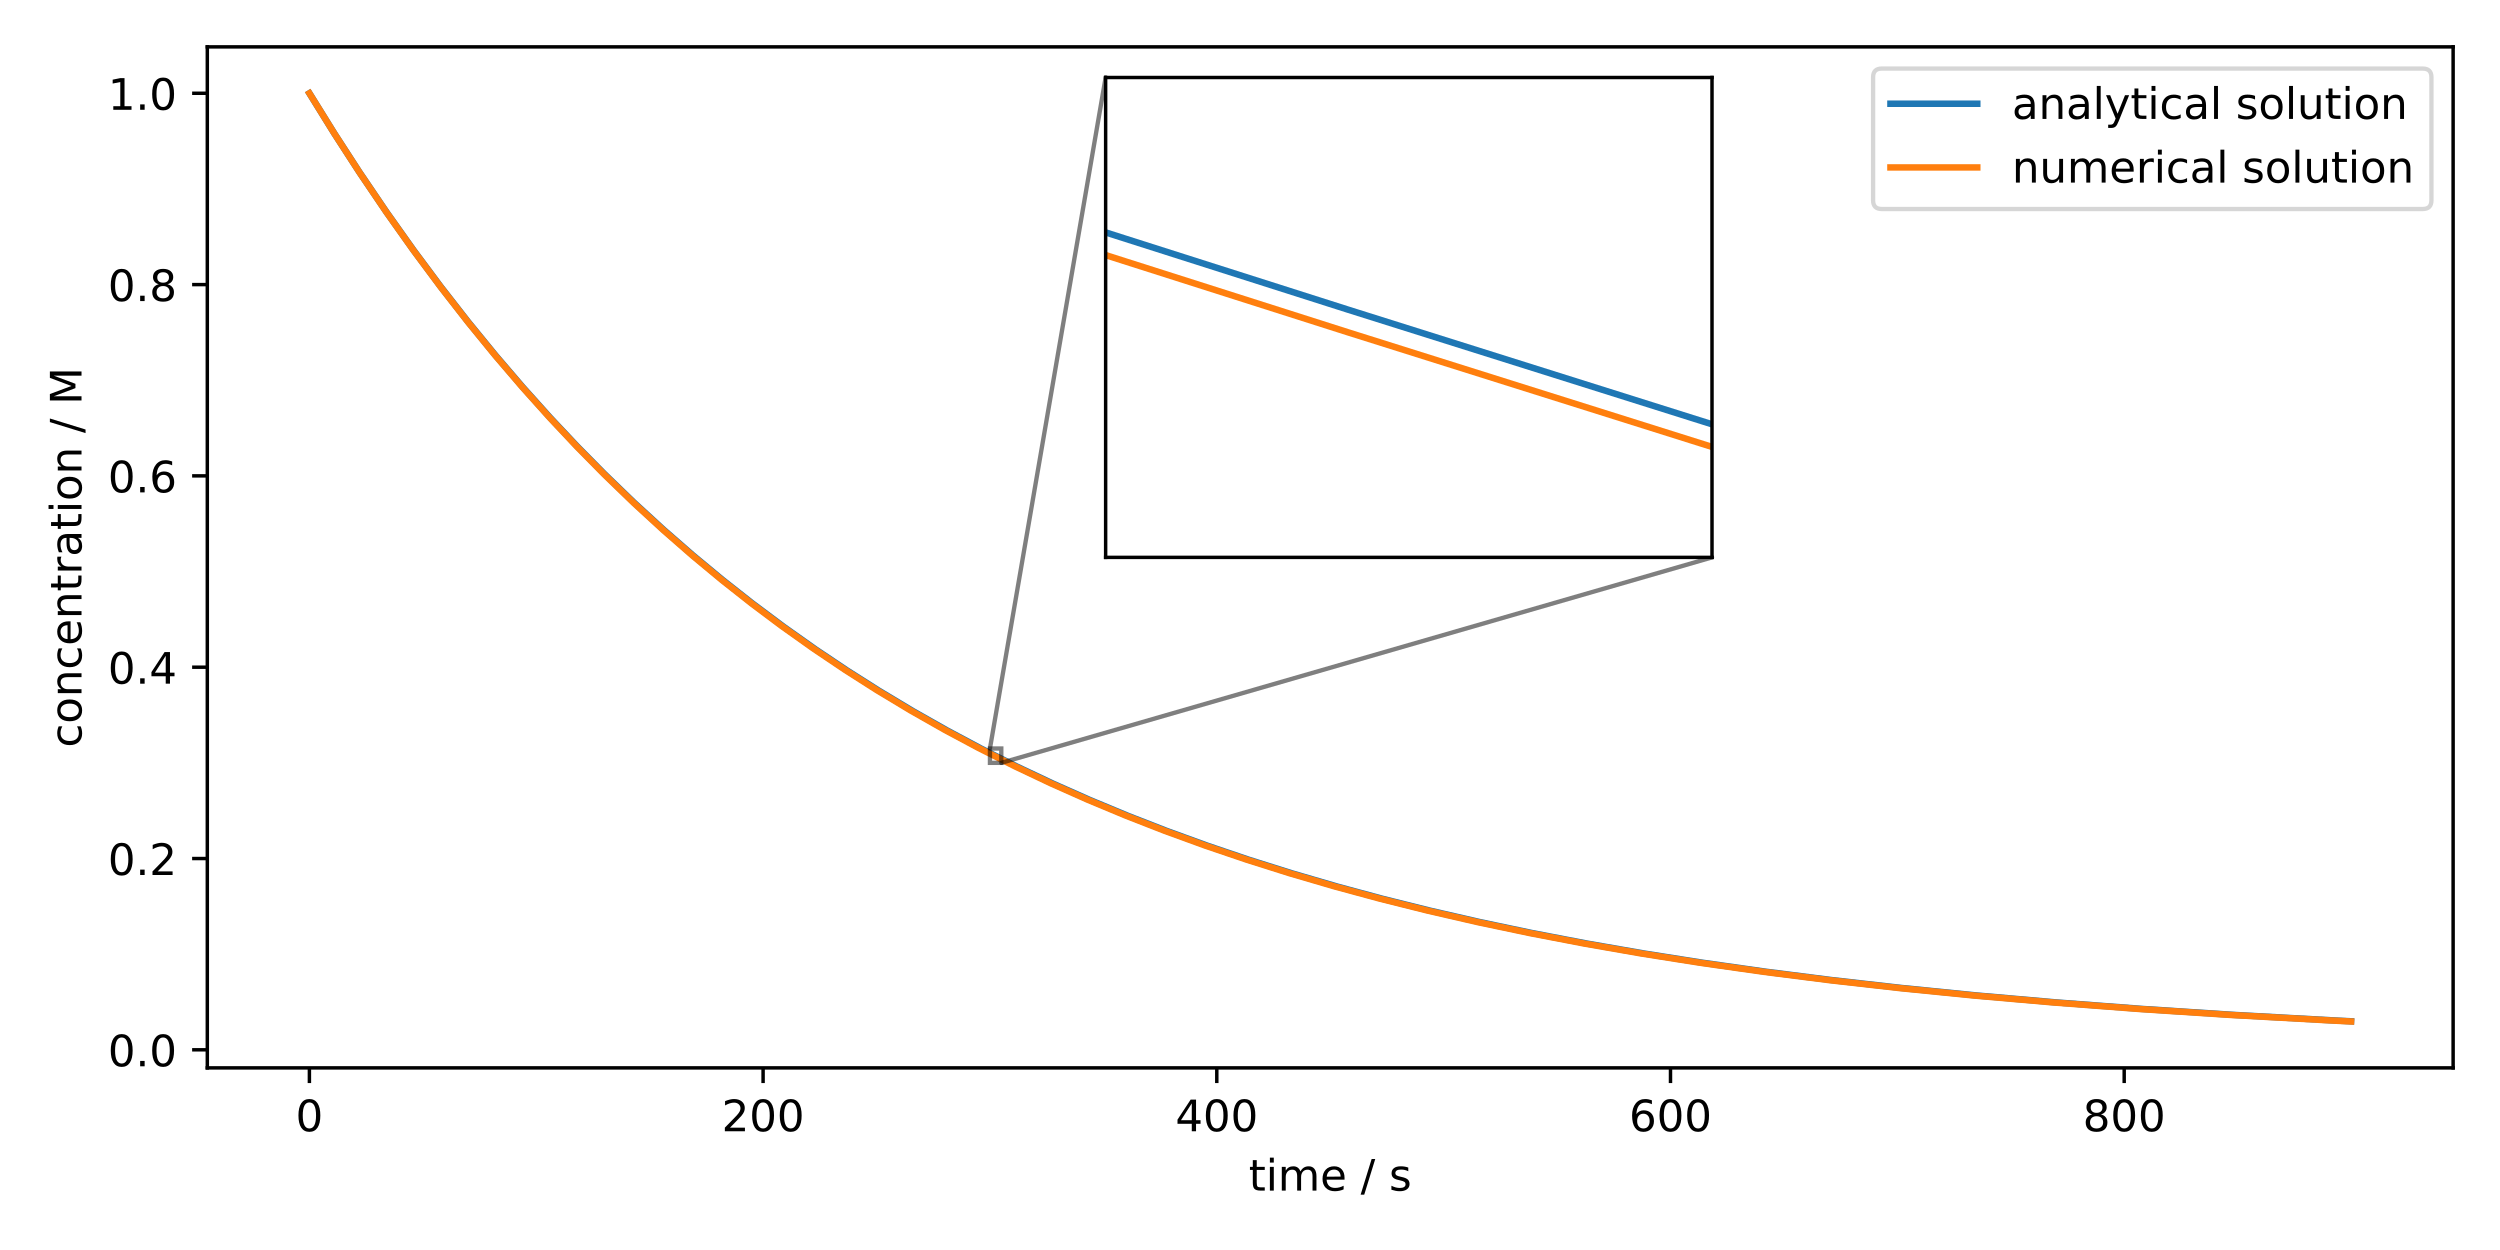
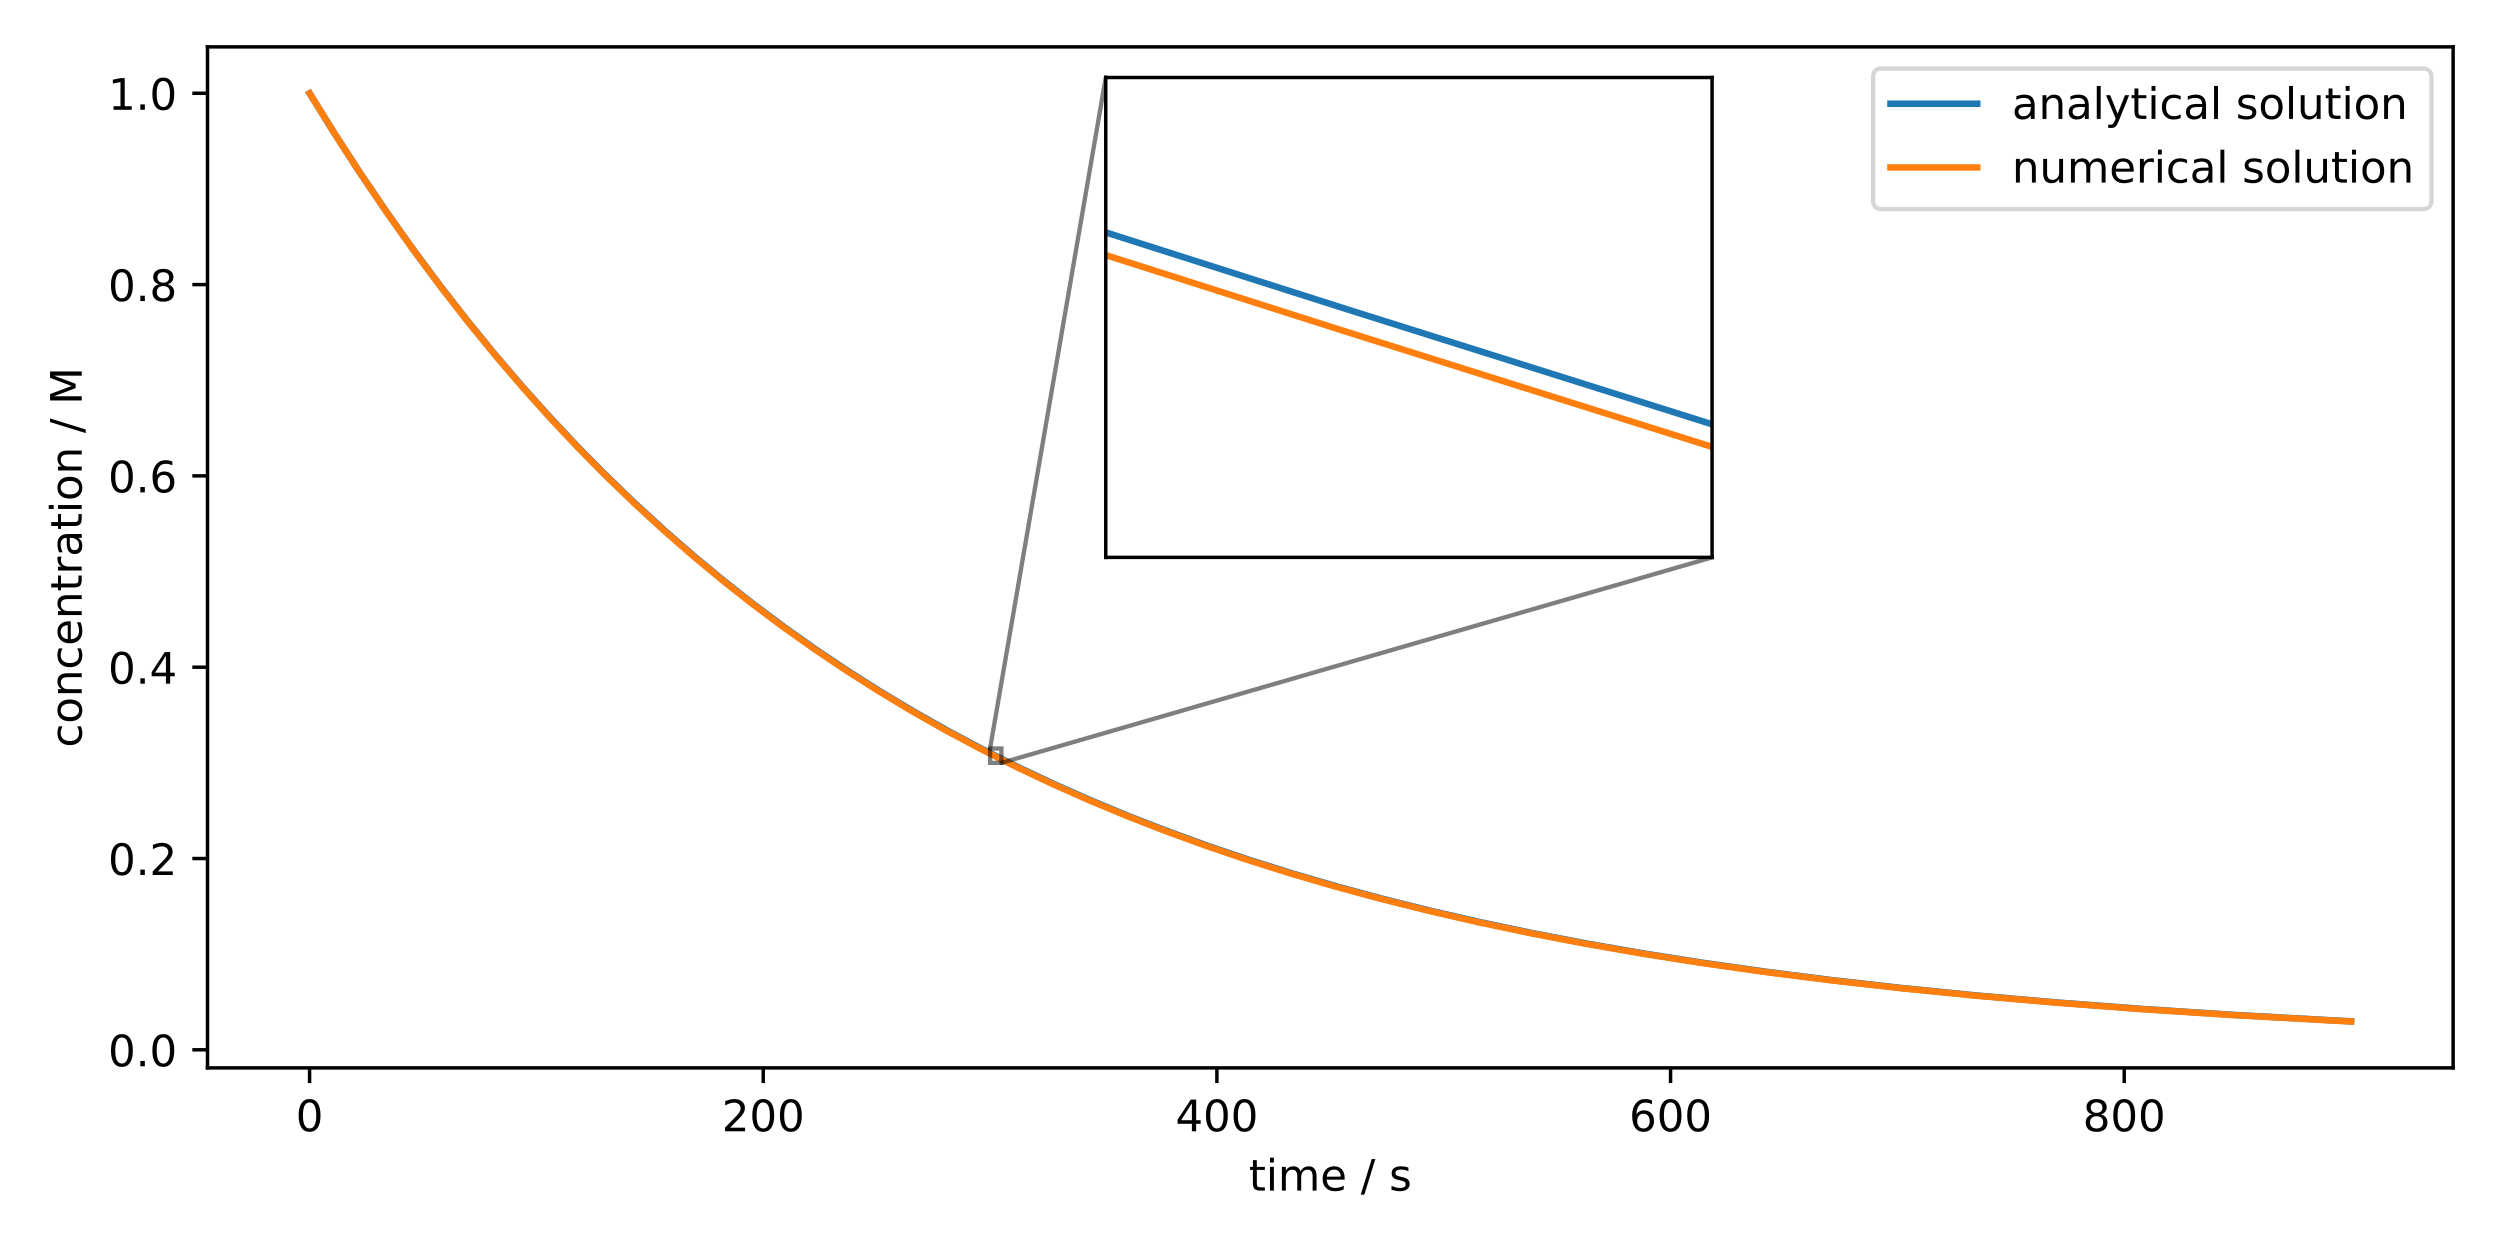
<svg xmlns="http://www.w3.org/2000/svg" xmlns:xlink="http://www.w3.org/1999/xlink" width="576pt" height="288pt" viewBox="0 0 576 288" version="1.1">
  <defs>
    <style type="text/css">*{stroke-linejoin: round; stroke-linecap: butt}</style>
  </defs>
  <g id="figure_1">
    <g id="patch_1">
      <path d="M 0 288  L 576 288  L 576 0  L 0 0  z " style="fill: #ffffff" />
    </g>
    <g id="axes_1">
      <g id="patch_2">
-         <path d="M 47.765 246.04  L 565.2 246.04  L 565.2 10.8  L 47.765 10.8  z " style="fill: #ffffff" />
+         <path d="M 47.81 246.04  L 565.2 246.04  L 565.2 10.8  L 47.81 10.8  z " style="fill: #ffffff" />
      </g>
      <g id="matplotlib.axis_1">
        <g id="xtick_1">
          <g id="line2d_1">
            <defs>
-               <path id="m7d8b3871e5" d="M 0 0  L 0 3.5  " style="stroke: #000000; stroke-width: 0.8" />
-             </defs>
-             <g>
-               <use xlink:href="#m7d8b3871e5" x="71.285" y="246.04" style="stroke: #000000; stroke-width: 0.8" />
+               <path id="m736393344b" d="M 0 0  L 0 3.5  " style="stroke: #000000; stroke-width: 0.8" />
+             </defs>
+             <g>
+               <use xlink:href="#m736393344b" x="71.328" y="246.04" style="stroke: #000000; stroke-width: 0.8" />
            </g>
          </g>
          <g id="text_1">
-             <g transform="translate(68.10352 260.6384) scale(0.1 -0.1)">
+             <g transform="translate(68.14648 260.6384) scale(0.1 -0.1)">
              <defs>
                <path id="DejaVuSans-30" d="M 2034 4250  Q 1547 4250 1301 3770  Q 1056 3291 1056 2328  Q 1056 1369 1301 889  Q 1547 409 2034 409  Q 2525 409 2770 889  Q 3016 1369 3016 2328  Q 3016 3291 2770 3770  Q 2525 4250 2034 4250  z M 2034 4750  Q 2819 4750 3233 4129  Q 3647 3509 3647 2328  Q 3647 1150 3233 529  Q 2819 -91 2034 -91  Q 1250 -91 836 529  Q 422 1150 422 2328  Q 422 3509 836 4129  Q 1250 4750 2034 4750  z " transform="scale(0.015625)" />
              </defs>
              <use xlink:href="#DejaVuSans-30" />
            </g>
          </g>
        </g>
        <g id="xtick_2">
          <g id="line2d_2">
            <g>
-               <use xlink:href="#m7d8b3871e5" x="175.817" y="246.04" style="stroke: #000000; stroke-width: 0.8" />
+               <use xlink:href="#m736393344b" x="175.851" y="246.04" style="stroke: #000000; stroke-width: 0.8" />
            </g>
          </g>
          <g id="text_2">
-             <g transform="translate(166.2733 260.6384) scale(0.1 -0.1)">
+             <g transform="translate(166.3072 260.6384) scale(0.1 -0.1)">
              <defs>
                <path id="DejaVuSans-32" d="M 1228 531  L 3431 531  L 3431 0  L 469 0  L 469 531  Q 828 903 1448 1529  Q 2069 2156 2228 2338  Q 2531 2678 2651 2914  Q 2772 3150 2772 3378  Q 2772 3750 2511 3984  Q 2250 4219 1831 4219  Q 1534 4219 1204 4116  Q 875 4013 500 3803  L 500 4441  Q 881 4594 1212 4672  Q 1544 4750 1819 4750  Q 2544 4750 2975 4387  Q 3406 4025 3406 3419  Q 3406 3131 3298 2873  Q 3191 2616 2906 2266  Q 2828 2175 2409 1742  Q 1991 1309 1228 531  z " transform="scale(0.015625)" />
              </defs>
              <use xlink:href="#DejaVuSans-32" />
              <use xlink:href="#DejaVuSans-30" x="63.623" />
              <use xlink:href="#DejaVuSans-30" x="127.246" />
            </g>
          </g>
        </g>
        <g id="xtick_3">
          <g id="line2d_3">
            <g>
-               <use xlink:href="#m7d8b3871e5" x="280.349" y="246.04" style="stroke: #000000; stroke-width: 0.8" />
+               <use xlink:href="#m736393344b" x="280.374" y="246.04" style="stroke: #000000; stroke-width: 0.8" />
            </g>
          </g>
          <g id="text_3">
-             <g transform="translate(270.8057 260.6384) scale(0.1 -0.1)">
+             <g transform="translate(270.8304 260.6384) scale(0.1 -0.1)">
              <defs>
                <path id="DejaVuSans-34" d="M 2419 4116  L 825 1625  L 2419 1625  L 2419 4116  z M 2253 4666  L 3047 4666  L 3047 1625  L 3713 1625  L 3713 1100  L 3047 1100  L 3047 0  L 2419 0  L 2419 1100  L 313 1100  L 313 1709  L 2253 4666  z " transform="scale(0.015625)" />
              </defs>
              <use xlink:href="#DejaVuSans-34" />
              <use xlink:href="#DejaVuSans-30" x="63.623" />
              <use xlink:href="#DejaVuSans-30" x="127.246" />
            </g>
          </g>
        </g>
        <g id="xtick_4">
          <g id="line2d_4">
            <g>
-               <use xlink:href="#m7d8b3871e5" x="384.882" y="246.04" style="stroke: #000000; stroke-width: 0.8" />
+               <use xlink:href="#m736393344b" x="384.897" y="246.04" style="stroke: #000000; stroke-width: 0.8" />
            </g>
          </g>
          <g id="text_4">
-             <g transform="translate(375.338 260.6384) scale(0.1 -0.1)">
+             <g transform="translate(375.3537 260.6384) scale(0.1 -0.1)">
              <defs>
                <path id="DejaVuSans-36" d="M 2113 2584  Q 1688 2584 1439 2293  Q 1191 2003 1191 1497  Q 1191 994 1439 701  Q 1688 409 2113 409  Q 2538 409 2786 701  Q 3034 994 3034 1497  Q 3034 2003 2786 2293  Q 2538 2584 2113 2584  z M 3366 4563  L 3366 3988  Q 3128 4100 2886 4159  Q 2644 4219 2406 4219  Q 1781 4219 1451 3797  Q 1122 3375 1075 2522  Q 1259 2794 1537 2939  Q 1816 3084 2150 3084  Q 2853 3084 3261 2657  Q 3669 2231 3669 1497  Q 3669 778 3244 343  Q 2819 -91 2113 -91  Q 1303 -91 875 529  Q 447 1150 447 2328  Q 447 3434 972 4092  Q 1497 4750 2381 4750  Q 2619 4750 2861 4703  Q 3103 4656 3366 4563  z " transform="scale(0.015625)" />
              </defs>
              <use xlink:href="#DejaVuSans-36" />
              <use xlink:href="#DejaVuSans-30" x="63.623" />
              <use xlink:href="#DejaVuSans-30" x="127.246" />
            </g>
          </g>
        </g>
        <g id="xtick_5">
          <g id="line2d_5">
            <g>
-               <use xlink:href="#m7d8b3871e5" x="489.414" y="246.04" style="stroke: #000000; stroke-width: 0.8" />
+               <use xlink:href="#m736393344b" x="489.421" y="246.04" style="stroke: #000000; stroke-width: 0.8" />
            </g>
          </g>
          <g id="text_5">
-             <g transform="translate(479.8703 260.6384) scale(0.1 -0.1)">
+             <g transform="translate(479.8769 260.6384) scale(0.1 -0.1)">
              <defs>
                <path id="DejaVuSans-38" d="M 2034 2216  Q 1584 2216 1326 1975  Q 1069 1734 1069 1313  Q 1069 891 1326 650  Q 1584 409 2034 409  Q 2484 409 2743 651  Q 3003 894 3003 1313  Q 3003 1734 2745 1975  Q 2488 2216 2034 2216  z M 1403 2484  Q 997 2584 770 2862  Q 544 3141 544 3541  Q 544 4100 942 4425  Q 1341 4750 2034 4750  Q 2731 4750 3128 4425  Q 3525 4100 3525 3541  Q 3525 3141 3298 2862  Q 3072 2584 2669 2484  Q 3125 2378 3379 2068  Q 3634 1759 3634 1313  Q 3634 634 3220 271  Q 2806 -91 2034 -91  Q 1263 -91 848 271  Q 434 634 434 1313  Q 434 1759 690 2068  Q 947 2378 1403 2484  z M 1172 3481  Q 1172 3119 1398 2916  Q 1625 2713 2034 2713  Q 2441 2713 2670 2916  Q 2900 3119 2900 3481  Q 2900 3844 2670 4047  Q 2441 4250 2034 4250  Q 1625 4250 1398 4047  Q 1172 3844 1172 3481  z " transform="scale(0.015625)" />
              </defs>
              <use xlink:href="#DejaVuSans-38" />
              <use xlink:href="#DejaVuSans-30" x="63.623" />
              <use xlink:href="#DejaVuSans-30" x="127.246" />
            </g>
          </g>
        </g>
        <g id="text_6">
-           <g transform="translate(287.7192 274.3166) scale(0.1 -0.1)">
+           <g transform="translate(287.7417 274.3166) scale(0.1 -0.1)">
            <defs>
              <path id="DejaVuSans-74" d="M 1172 4494  L 1172 3500  L 2356 3500  L 2356 3053  L 1172 3053  L 1172 1153  Q 1172 725 1289 603  Q 1406 481 1766 481  L 2356 481  L 2356 0  L 1766 0  Q 1100 0 847 248  Q 594 497 594 1153  L 594 3053  L 172 3053  L 172 3500  L 594 3500  L 594 4494  L 1172 4494  z " transform="scale(0.015625)" />
              <path id="DejaVuSans-69" d="M 603 3500  L 1178 3500  L 1178 0  L 603 0  L 603 3500  z M 603 4863  L 1178 4863  L 1178 4134  L 603 4134  L 603 4863  z " transform="scale(0.015625)" />
              <path id="DejaVuSans-6d" d="M 3328 2828  Q 3544 3216 3844 3400  Q 4144 3584 4550 3584  Q 5097 3584 5394 3201  Q 5691 2819 5691 2113  L 5691 0  L 5113 0  L 5113 2094  Q 5113 2597 4934 2840  Q 4756 3084 4391 3084  Q 3944 3084 3684 2787  Q 3425 2491 3425 1978  L 3425 0  L 2847 0  L 2847 2094  Q 2847 2600 2669 2842  Q 2491 3084 2119 3084  Q 1678 3084 1418 2786  Q 1159 2488 1159 1978  L 1159 0  L 581 0  L 581 3500  L 1159 3500  L 1159 2956  Q 1356 3278 1631 3431  Q 1906 3584 2284 3584  Q 2666 3584 2933 3390  Q 3200 3197 3328 2828  z " transform="scale(0.015625)" />
              <path id="DejaVuSans-65" d="M 3597 1894  L 3597 1613  L 953 1613  Q 991 1019 1311 708  Q 1631 397 2203 397  Q 2534 397 2845 478  Q 3156 559 3463 722  L 3463 178  Q 3153 47 2828 -22  Q 2503 -91 2169 -91  Q 1331 -91 842 396  Q 353 884 353 1716  Q 353 2575 817 3079  Q 1281 3584 2069 3584  Q 2775 3584 3186 3129  Q 3597 2675 3597 1894  z M 3022 2063  Q 3016 2534 2758 2815  Q 2500 3097 2075 3097  Q 1594 3097 1305 2825  Q 1016 2553 972 2059  L 3022 2063  z " transform="scale(0.015625)" />
              <path id="DejaVuSans-20" transform="scale(0.015625)" />
              <path id="DejaVuSans-2f" d="M 1625 4666  L 2156 4666  L 531 -594  L 0 -594  L 1625 4666  z " transform="scale(0.015625)" />
              <path id="DejaVuSans-73" d="M 2834 3397  L 2834 2853  Q 2591 2978 2328 3040  Q 2066 3103 1784 3103  Q 1356 3103 1142 2972  Q 928 2841 928 2578  Q 928 2378 1081 2264  Q 1234 2150 1697 2047  L 1894 2003  Q 2506 1872 2764 1633  Q 3022 1394 3022 966  Q 3022 478 2636 193  Q 2250 -91 1575 -91  Q 1294 -91 989 -36  Q 684 19 347 128  L 347 722  Q 666 556 975 473  Q 1284 391 1588 391  Q 1994 391 2212 530  Q 2431 669 2431 922  Q 2431 1156 2273 1281  Q 2116 1406 1581 1522  L 1381 1569  Q 847 1681 609 1914  Q 372 2147 372 2553  Q 372 3047 722 3315  Q 1072 3584 1716 3584  Q 2034 3584 2315 3537  Q 2597 3491 2834 3397  z " transform="scale(0.015625)" />
            </defs>
            <use xlink:href="#DejaVuSans-74" />
            <use xlink:href="#DejaVuSans-69" x="39.209" />
            <use xlink:href="#DejaVuSans-6d" x="66.992" />
            <use xlink:href="#DejaVuSans-65" x="164.404" />
            <use xlink:href="#DejaVuSans-20" x="225.928" />
            <use xlink:href="#DejaVuSans-2f" x="257.715" />
            <use xlink:href="#DejaVuSans-20" x="291.406" />
            <use xlink:href="#DejaVuSans-73" x="323.193" />
          </g>
        </g>
      </g>
      <g id="matplotlib.axis_2">
        <g id="ytick_1">
          <g id="line2d_6">
            <defs>
-               <path id="m2151ed4fda" d="M 0 0  L -3.5 0  " style="stroke: #000000; stroke-width: 0.8" />
-             </defs>
-             <g>
-               <use xlink:href="#m2151ed4fda" x="47.765" y="241.877" style="stroke: #000000; stroke-width: 0.8" />
+               <path id="m5addb35ef5" d="M 0 0  L -3.5 0  " style="stroke: #000000; stroke-width: 0.8" />
+             </defs>
+             <g>
+               <use xlink:href="#m5addb35ef5" x="47.81" y="241.877" style="stroke: #000000; stroke-width: 0.8" />
            </g>
          </g>
          <g id="text_7">
-             <g transform="translate(24.86188 245.6767) scale(0.1 -0.1)">
+             <g transform="translate(24.90687 245.6767) scale(0.1 -0.1)">
              <defs>
                <path id="DejaVuSans-2e" d="M 684 794  L 1344 794  L 1344 0  L 684 0  L 684 794  z " transform="scale(0.015625)" />
              </defs>
              <use xlink:href="#DejaVuSans-30" />
              <use xlink:href="#DejaVuSans-2e" x="63.623" />
              <use xlink:href="#DejaVuSans-30" x="95.41" />
            </g>
          </g>
        </g>
        <g id="ytick_2">
          <g id="line2d_7">
            <g>
-               <use xlink:href="#m2151ed4fda" x="47.765" y="197.801" style="stroke: #000000; stroke-width: 0.8" />
+               <use xlink:href="#m5addb35ef5" x="47.81" y="197.801" style="stroke: #000000; stroke-width: 0.8" />
            </g>
          </g>
          <g id="text_8">
-             <g transform="translate(24.86188 201.5997) scale(0.1 -0.1)">
+             <g transform="translate(24.90687 201.5997) scale(0.1 -0.1)">
              <use xlink:href="#DejaVuSans-30" />
              <use xlink:href="#DejaVuSans-2e" x="63.623" />
              <use xlink:href="#DejaVuSans-32" x="95.41" />
            </g>
          </g>
        </g>
        <g id="ytick_3">
          <g id="line2d_8">
            <g>
-               <use xlink:href="#m2151ed4fda" x="47.765" y="153.724" style="stroke: #000000; stroke-width: 0.8" />
+               <use xlink:href="#m5addb35ef5" x="47.81" y="153.724" style="stroke: #000000; stroke-width: 0.8" />
            </g>
          </g>
          <g id="text_9">
-             <g transform="translate(24.86188 157.5228) scale(0.1 -0.1)">
+             <g transform="translate(24.90687 157.5228) scale(0.1 -0.1)">
              <use xlink:href="#DejaVuSans-30" />
              <use xlink:href="#DejaVuSans-2e" x="63.623" />
              <use xlink:href="#DejaVuSans-34" x="95.41" />
            </g>
          </g>
        </g>
        <g id="ytick_4">
          <g id="line2d_9">
            <g>
-               <use xlink:href="#m2151ed4fda" x="47.765" y="109.647" style="stroke: #000000; stroke-width: 0.8" />
+               <use xlink:href="#m5addb35ef5" x="47.81" y="109.647" style="stroke: #000000; stroke-width: 0.8" />
            </g>
          </g>
          <g id="text_10">
-             <g transform="translate(24.86188 113.4458) scale(0.1 -0.1)">
+             <g transform="translate(24.90687 113.4458) scale(0.1 -0.1)">
              <use xlink:href="#DejaVuSans-30" />
              <use xlink:href="#DejaVuSans-2e" x="63.623" />
              <use xlink:href="#DejaVuSans-36" x="95.41" />
            </g>
          </g>
        </g>
        <g id="ytick_5">
          <g id="line2d_10">
            <g>
-               <use xlink:href="#m2151ed4fda" x="47.765" y="65.57" style="stroke: #000000; stroke-width: 0.8" />
+               <use xlink:href="#m5addb35ef5" x="47.81" y="65.57" style="stroke: #000000; stroke-width: 0.8" />
            </g>
          </g>
          <g id="text_11">
-             <g transform="translate(24.86188 69.36889) scale(0.1 -0.1)">
+             <g transform="translate(24.90687 69.36889) scale(0.1 -0.1)">
              <use xlink:href="#DejaVuSans-30" />
              <use xlink:href="#DejaVuSans-2e" x="63.623" />
              <use xlink:href="#DejaVuSans-38" x="95.41" />
            </g>
          </g>
        </g>
        <g id="ytick_6">
          <g id="line2d_11">
            <g>
-               <use xlink:href="#m2151ed4fda" x="47.765" y="21.493" style="stroke: #000000; stroke-width: 0.8" />
+               <use xlink:href="#m5addb35ef5" x="47.81" y="21.493" style="stroke: #000000; stroke-width: 0.8" />
            </g>
          </g>
          <g id="text_12">
-             <g transform="translate(24.86188 25.29195) scale(0.1 -0.1)">
+             <g transform="translate(24.90687 25.29195) scale(0.1 -0.1)">
              <defs>
                <path id="DejaVuSans-31" d="M 794 531  L 1825 531  L 1825 4091  L 703 3866  L 703 4441  L 1819 4666  L 2450 4666  L 2450 531  L 3481 531  L 3481 0  L 794 0  L 794 531  z " transform="scale(0.015625)" />
              </defs>
              <use xlink:href="#DejaVuSans-31" />
              <use xlink:href="#DejaVuSans-2e" x="63.623" />
              <use xlink:href="#DejaVuSans-30" x="95.41" />
            </g>
          </g>
        </g>
        <g id="text_13">
-           <g transform="translate(18.78219 172.2255) rotate(-90) scale(0.1 -0.1)">
+           <g transform="translate(18.82719 172.2255) rotate(-90) scale(0.1 -0.1)">
            <defs>
              <path id="DejaVuSans-63" d="M 3122 3366  L 3122 2828  Q 2878 2963 2633 3030  Q 2388 3097 2138 3097  Q 1578 3097 1268 2742  Q 959 2388 959 1747  Q 959 1106 1268 751  Q 1578 397 2138 397  Q 2388 397 2633 464  Q 2878 531 3122 666  L 3122 134  Q 2881 22 2623 -34  Q 2366 -91 2075 -91  Q 1284 -91 818 406  Q 353 903 353 1747  Q 353 2603 823 3093  Q 1294 3584 2113 3584  Q 2378 3584 2631 3529  Q 2884 3475 3122 3366  z " transform="scale(0.015625)" />
              <path id="DejaVuSans-6f" d="M 1959 3097  Q 1497 3097 1228 2736  Q 959 2375 959 1747  Q 959 1119 1226 758  Q 1494 397 1959 397  Q 2419 397 2687 759  Q 2956 1122 2956 1747  Q 2956 2369 2687 2733  Q 2419 3097 1959 3097  z M 1959 3584  Q 2709 3584 3137 3096  Q 3566 2609 3566 1747  Q 3566 888 3137 398  Q 2709 -91 1959 -91  Q 1206 -91 779 398  Q 353 888 353 1747  Q 353 2609 779 3096  Q 1206 3584 1959 3584  z " transform="scale(0.015625)" />
              <path id="DejaVuSans-6e" d="M 3513 2113  L 3513 0  L 2938 0  L 2938 2094  Q 2938 2591 2744 2837  Q 2550 3084 2163 3084  Q 1697 3084 1428 2787  Q 1159 2491 1159 1978  L 1159 0  L 581 0  L 581 3500  L 1159 3500  L 1159 2956  Q 1366 3272 1645 3428  Q 1925 3584 2291 3584  Q 2894 3584 3203 3211  Q 3513 2838 3513 2113  z " transform="scale(0.015625)" />
              <path id="DejaVuSans-72" d="M 2631 2963  Q 2534 3019 2420 3045  Q 2306 3072 2169 3072  Q 1681 3072 1420 2755  Q 1159 2438 1159 1844  L 1159 0  L 581 0  L 581 3500  L 1159 3500  L 1159 2956  Q 1341 3275 1631 3429  Q 1922 3584 2338 3584  Q 2397 3584 2469 3576  Q 2541 3569 2628 3553  L 2631 2963  z " transform="scale(0.015625)" />
              <path id="DejaVuSans-61" d="M 2194 1759  Q 1497 1759 1228 1600  Q 959 1441 959 1056  Q 959 750 1161 570  Q 1363 391 1709 391  Q 2188 391 2477 730  Q 2766 1069 2766 1631  L 2766 1759  L 2194 1759  z M 3341 1997  L 3341 0  L 2766 0  L 2766 531  Q 2569 213 2275 61  Q 1981 -91 1556 -91  Q 1019 -91 701 211  Q 384 513 384 1019  Q 384 1609 779 1909  Q 1175 2209 1959 2209  L 2766 2209  L 2766 2266  Q 2766 2663 2505 2880  Q 2244 3097 1772 3097  Q 1472 3097 1187 3025  Q 903 2953 641 2809  L 641 3341  Q 956 3463 1253 3523  Q 1550 3584 1831 3584  Q 2591 3584 2966 3190  Q 3341 2797 3341 1997  z " transform="scale(0.015625)" />
              <path id="DejaVuSans-4d" d="M 628 4666  L 1569 4666  L 2759 1491  L 3956 4666  L 4897 4666  L 4897 0  L 4281 0  L 4281 4097  L 3078 897  L 2444 897  L 1241 4097  L 1241 0  L 628 0  L 628 4666  z " transform="scale(0.015625)" />
            </defs>
            <use xlink:href="#DejaVuSans-63" />
            <use xlink:href="#DejaVuSans-6f" x="54.98" />
            <use xlink:href="#DejaVuSans-6e" x="116.162" />
            <use xlink:href="#DejaVuSans-63" x="179.541" />
            <use xlink:href="#DejaVuSans-65" x="234.521" />
            <use xlink:href="#DejaVuSans-6e" x="296.045" />
            <use xlink:href="#DejaVuSans-74" x="359.424" />
            <use xlink:href="#DejaVuSans-72" x="398.633" />
            <use xlink:href="#DejaVuSans-61" x="439.746" />
            <use xlink:href="#DejaVuSans-74" x="501.025" />
            <use xlink:href="#DejaVuSans-69" x="540.234" />
            <use xlink:href="#DejaVuSans-6f" x="568.018" />
            <use xlink:href="#DejaVuSans-6e" x="629.199" />
            <use xlink:href="#DejaVuSans-20" x="692.578" />
            <use xlink:href="#DejaVuSans-2f" x="724.365" />
            <use xlink:href="#DejaVuSans-20" x="758.057" />
            <use xlink:href="#DejaVuSans-4d" x="789.844" />
          </g>
        </g>
      </g>
      <g id="line2d_12">
-         <path d="M 71.285 21.493  L 77.034 30.753  L 82.783 39.623  L 89.055 48.876  L 95.327 57.706  L 101.599 66.131  L 107.871 74.171  L 114.143 81.843  L 120.415 89.165  L 126.687 96.151  L 132.959 102.818  L 139.231 109.179  L 146.025 115.743  L 152.82 121.982  L 159.615 127.913  L 166.409 133.55  L 173.204 138.909  L 180.521 144.383  L 187.838 149.567  L 195.156 154.474  L 202.473 159.121  L 210.313 163.826  L 218.153 168.264  L 225.993 172.449  L 234.355 176.651  L 242.718 180.599  L 251.08 184.308  L 259.966 188.004  L 268.851 191.462  L 278.259 194.881  L 287.667 198.069  L 297.597 201.2  L 308.05 204.254  L 318.504 207.078  L 329.48 209.816  L 340.978 212.454  L 352.999 214.98  L 365.543 217.385  L 378.61 219.661  L 392.199 221.805  L 406.834 223.882  L 421.991 225.808  L 438.193 227.639  L 455.441 229.359  L 473.734 230.957  L 493.595 232.462  L 514.502 233.823  L 537.499 235.094  L 541.68 235.302  L 541.68 235.302  " clip-path="url(#p335de93a21)" style="fill: none; stroke: #1f77b4; stroke-width: 1.5; stroke-linecap: square" />
+         <path d="M 71.328 21.493  L 77.077 30.753  L 82.825 39.623  L 89.097 48.876  L 95.368 57.706  L 101.639 66.131  L 107.911 74.171  L 114.182 81.843  L 120.454 89.165  L 126.725 96.151  L 132.996 102.818  L 139.268 109.179  L 146.062 115.743  L 152.856 121.982  L 159.65 127.913  L 166.444 133.55  L 173.238 138.909  L 180.555 144.383  L 187.871 149.567  L 195.188 154.474  L 202.504 159.121  L 210.344 163.826  L 218.183 168.264  L 226.022 172.449  L 234.384 176.651  L 242.746 180.599  L 251.108 184.308  L 259.992 188.004  L 268.877 191.462  L 278.284 194.881  L 287.691 198.069  L 297.621 201.2  L 308.073 204.254  L 318.525 207.078  L 329.5 209.816  L 340.998 212.454  L 353.018 214.98  L 365.561 217.385  L 378.626 219.661  L 392.214 221.805  L 406.847 223.882  L 422.003 225.808  L 438.204 227.639  L 455.451 229.359  L 473.742 230.957  L 493.602 232.462  L 514.506 233.823  L 537.501 235.094  L 541.682 235.302  L 541.682 235.302  " clip-path="url(#p335920c07a)" style="fill: none; stroke: #1f77b4; stroke-width: 1.5; stroke-linecap: square" />
      </g>
      <g id="line2d_13">
-         <path d="M 71.285 21.493  L 77.034 30.77  L 82.783 39.657  L 89.055 48.926  L 95.327 57.77  L 101.599 66.209  L 107.871 74.261  L 114.143 81.944  L 120.415 89.274  L 126.687 96.269  L 132.959 102.943  L 139.231 109.311  L 146.025 115.881  L 152.82 122.125  L 159.615 128.06  L 166.409 133.701  L 173.204 139.062  L 179.998 144.157  L 187.316 149.363  L 194.633 154.291  L 201.95 158.956  L 209.79 163.68  L 217.63 168.134  L 225.47 172.334  L 233.833 176.552  L 242.195 180.513  L 250.558 184.234  L 259.443 187.941  L 268.328 191.41  L 277.736 194.84  L 287.144 198.036  L 297.075 201.175  L 307.528 204.237  L 317.981 207.068  L 328.957 209.812  L 340.456 212.455  L 352.477 214.985  L 365.021 217.394  L 378.087 219.674  L 391.676 221.82  L 406.311 223.9  L 421.468 225.827  L 437.671 227.659  L 454.918 229.381  L 473.212 230.979  L 493.073 232.484  L 513.979 233.844  L 536.976 235.113  L 541.68 235.347  L 541.68 235.347  " clip-path="url(#p335de93a21)" style="fill: none; stroke: #ff7f0e; stroke-width: 1.5; stroke-linecap: square" />
+         <path d="M 71.328 21.493  L 77.077 30.77  L 82.825 39.657  L 89.097 48.926  L 95.368 57.77  L 101.639 66.209  L 107.911 74.261  L 114.182 81.944  L 120.454 89.274  L 126.725 96.269  L 132.996 102.943  L 139.268 109.311  L 146.062 115.881  L 152.856 122.125  L 159.65 128.06  L 166.444 133.701  L 173.238 139.062  L 180.032 144.157  L 187.349 149.363  L 194.665 154.291  L 201.982 158.956  L 209.821 163.68  L 217.66 168.134  L 225.499 172.334  L 233.861 176.552  L 242.223 180.513  L 250.585 184.234  L 259.47 187.941  L 268.354 191.41  L 277.761 194.84  L 287.168 198.036  L 297.098 201.175  L 307.55 204.237  L 318.003 207.068  L 328.977 209.812  L 340.475 212.455  L 352.495 214.985  L 365.038 217.394  L 378.103 219.674  L 391.691 221.82  L 406.325 223.9  L 421.481 225.827  L 437.682 227.659  L 454.928 229.381  L 473.22 230.979  L 493.079 232.484  L 513.984 233.844  L 536.979 235.113  L 541.682 235.347  L 541.682 235.347  " clip-path="url(#p335920c07a)" style="fill: none; stroke: #ff7f0e; stroke-width: 1.5; stroke-linecap: square" />
      </g>
      <g id="patch_3">
-         <path d="M 47.765 246.04  L 47.765 10.8  " style="fill: none; stroke: #000000; stroke-width: 0.8; stroke-linejoin: miter; stroke-linecap: square" />
+         <path d="M 47.81 246.04  L 47.81 10.8  " style="fill: none; stroke: #000000; stroke-width: 0.8; stroke-linejoin: miter; stroke-linecap: square" />
      </g>
      <g id="patch_4">
        <path d="M 565.2 246.04  L 565.2 10.8  " style="fill: none; stroke: #000000; stroke-width: 0.8; stroke-linejoin: miter; stroke-linecap: square" />
      </g>
      <g id="patch_5">
-         <path d="M 47.765 246.04  L 565.2 246.04  " style="fill: none; stroke: #000000; stroke-width: 0.8; stroke-linejoin: miter; stroke-linecap: square" />
+         <path d="M 47.81 246.04  L 565.2 246.04  " style="fill: none; stroke: #000000; stroke-width: 0.8; stroke-linejoin: miter; stroke-linecap: square" />
      </g>
      <g id="patch_6">
-         <path d="M 47.765 10.8  L 565.2 10.8  " style="fill: none; stroke: #000000; stroke-width: 0.8; stroke-linejoin: miter; stroke-linecap: square" />
+         <path d="M 47.81 10.8  L 565.2 10.8  " style="fill: none; stroke: #000000; stroke-width: 0.8; stroke-linejoin: miter; stroke-linecap: square" />
      </g>
      <g id="patch_7">
-         <path d="M 228.083 175.762  L 230.697 175.762  L 230.697 172.456  L 228.083 172.456  L 228.083 175.762  z " clip-path="url(#p335de93a21)" style="fill: none; opacity: 0.5; stroke: #000000; stroke-linejoin: miter" />
+         <path d="M 228.113 175.762  L 230.726 175.762  L 230.726 172.456  L 228.113 172.456  L 228.113 175.762  z " clip-path="url(#p335920c07a)" style="fill: none; opacity: 0.5; stroke: #000000; stroke-linejoin: miter" />
      </g>
      <g id="patch_8">
-         <path d="M 254.739 17.857  Q 241.411 95.157 228.083 172.456  " style="fill: none; opacity: 0.5; stroke: #000000; stroke-linecap: round" />
+         <path d="M 254.766 17.857  Q 241.439 95.157 228.113 172.456  " style="fill: none; opacity: 0.5; stroke: #000000; stroke-linecap: round" />
      </g>
      <g id="patch_9">
-         <path d="M 394.446 128.42  Q 312.572 152.091 230.697 175.762  " style="fill: none; opacity: 0.5; stroke: #000000; stroke-linecap: round" />
+         <path d="M 394.461 128.42  Q 312.593 152.091 230.726 175.762  " style="fill: none; opacity: 0.5; stroke: #000000; stroke-linecap: round" />
      </g>
      <g id="axes_2">
        <g id="patch_10">
-           <path d="M 254.739 128.42  L 394.446 128.42  L 394.446 17.857  L 254.739 17.857  z " style="fill: #ffffff" />
+           <path d="M 254.766 128.42  L 394.461 128.42  L 394.461 17.857  L 254.766 17.857  z " style="fill: #ffffff" />
        </g>
        <g id="matplotlib.axis_3" />
        <g id="matplotlib.axis_4" />
        <g id="line2d_14">
-           <path d="M 85.792 -1  L 142.973 17.619  L 226.798 44.644  L 310.622 71.355  L 394.446 97.755  L 478.271 123.848  L 562.095 149.638  L 577 154.187  L 577 154.187  " clip-path="url(#p83b7ac01a5)" style="fill: none; stroke: #1f77b4; stroke-width: 1.5; stroke-linecap: square" />
+           <path d="M 85.834 -1  L 143.01 17.619  L 226.827 44.644  L 310.644 71.355  L 394.461 97.755  L 478.278 123.848  L 562.096 149.638  L 577 154.188  L 577 154.188  " clip-path="url(#pef466c781f)" style="fill: none; stroke: #1f77b4; stroke-width: 1.5; stroke-linecap: square" />
        </g>
        <g id="line2d_15">
-           <path d="M 69.766 -1  L 142.973 22.86  L 226.798 49.877  L 310.622 76.579  L 394.446 102.969  L 478.271 129.052  L 562.095 154.831  L 577 159.379  L 577 159.379  " clip-path="url(#p83b7ac01a5)" style="fill: none; stroke: #ff7f0e; stroke-width: 1.5; stroke-linecap: square" />
+           <path d="M 69.809 -1  L 143.01 22.86  L 226.827 49.877  L 310.644 76.579  L 394.461 102.969  L 478.278 129.052  L 562.096 154.831  L 577 159.379  L 577 159.379  " clip-path="url(#pef466c781f)" style="fill: none; stroke: #ff7f0e; stroke-width: 1.5; stroke-linecap: square" />
        </g>
        <g id="patch_11">
-           <path d="M 254.739 128.42  L 254.739 17.857  " style="fill: none; stroke: #000000; stroke-width: 0.8; stroke-linejoin: miter; stroke-linecap: square" />
+           <path d="M 254.766 128.42  L 254.766 17.857  " style="fill: none; stroke: #000000; stroke-width: 0.8; stroke-linejoin: miter; stroke-linecap: square" />
        </g>
        <g id="patch_12">
-           <path d="M 394.446 128.42  L 394.446 17.857  " style="fill: none; stroke: #000000; stroke-width: 0.8; stroke-linejoin: miter; stroke-linecap: square" />
+           <path d="M 394.461 128.42  L 394.461 17.857  " style="fill: none; stroke: #000000; stroke-width: 0.8; stroke-linejoin: miter; stroke-linecap: square" />
        </g>
        <g id="patch_13">
-           <path d="M 254.739 128.42  L 394.446 128.42  " style="fill: none; stroke: #000000; stroke-width: 0.8; stroke-linejoin: miter; stroke-linecap: square" />
+           <path d="M 254.766 128.42  L 394.461 128.42  " style="fill: none; stroke: #000000; stroke-width: 0.8; stroke-linejoin: miter; stroke-linecap: square" />
        </g>
        <g id="patch_14">
-           <path d="M 254.739 17.857  L 394.446 17.857  " style="fill: none; stroke: #000000; stroke-width: 0.8; stroke-linejoin: miter; stroke-linecap: square" />
+           <path d="M 254.766 17.857  L 394.461 17.857  " style="fill: none; stroke: #000000; stroke-width: 0.8; stroke-linejoin: miter; stroke-linecap: square" />
        </g>
      </g>
      <g id="legend_1">
        <g id="patch_15">
          <path d="M 433.561 48.156  L 558.2 48.156  Q 560.2 48.156 560.2 46.156  L 560.2 17.8  Q 560.2 15.8 558.2 15.8  L 433.561 15.8  Q 431.561 15.8 431.561 17.8  L 431.561 46.156  Q 431.561 48.156 433.561 48.156  z " style="fill: #ffffff; opacity: 0.8; stroke: #cccccc; stroke-linejoin: miter" />
        </g>
        <g id="line2d_16">
          <path d="M 435.561 23.898  L 445.561 23.898  L 455.561 23.898  " style="fill: none; stroke: #1f77b4; stroke-width: 1.5; stroke-linecap: square" />
        </g>
        <g id="text_14">
          <g transform="translate(463.5609 27.39844) scale(0.1 -0.1)">
            <defs>
              <path id="DejaVuSans-6c" d="M 603 4863  L 1178 4863  L 1178 0  L 603 0  L 603 4863  z " transform="scale(0.015625)" />
              <path id="DejaVuSans-79" d="M 2059 -325  Q 1816 -950 1584 -1140  Q 1353 -1331 966 -1331  L 506 -1331  L 506 -850  L 844 -850  Q 1081 -850 1212 -737  Q 1344 -625 1503 -206  L 1606 56  L 191 3500  L 800 3500  L 1894 763  L 2988 3500  L 3597 3500  L 2059 -325  z " transform="scale(0.015625)" />
              <path id="DejaVuSans-75" d="M 544 1381  L 544 3500  L 1119 3500  L 1119 1403  Q 1119 906 1312 657  Q 1506 409 1894 409  Q 2359 409 2629 706  Q 2900 1003 2900 1516  L 2900 3500  L 3475 3500  L 3475 0  L 2900 0  L 2900 538  Q 2691 219 2414 64  Q 2138 -91 1772 -91  Q 1169 -91 856 284  Q 544 659 544 1381  z M 1991 3584  L 1991 3584  z " transform="scale(0.015625)" />
            </defs>
            <use xlink:href="#DejaVuSans-61" />
            <use xlink:href="#DejaVuSans-6e" x="61.279" />
            <use xlink:href="#DejaVuSans-61" x="124.658" />
            <use xlink:href="#DejaVuSans-6c" x="185.938" />
            <use xlink:href="#DejaVuSans-79" x="213.721" />
            <use xlink:href="#DejaVuSans-74" x="272.9" />
            <use xlink:href="#DejaVuSans-69" x="312.109" />
            <use xlink:href="#DejaVuSans-63" x="339.893" />
            <use xlink:href="#DejaVuSans-61" x="394.873" />
            <use xlink:href="#DejaVuSans-6c" x="456.152" />
            <use xlink:href="#DejaVuSans-20" x="483.936" />
            <use xlink:href="#DejaVuSans-73" x="515.723" />
            <use xlink:href="#DejaVuSans-6f" x="567.822" />
            <use xlink:href="#DejaVuSans-6c" x="629.004" />
            <use xlink:href="#DejaVuSans-75" x="656.787" />
            <use xlink:href="#DejaVuSans-74" x="720.166" />
            <use xlink:href="#DejaVuSans-69" x="759.375" />
            <use xlink:href="#DejaVuSans-6f" x="787.158" />
            <use xlink:href="#DejaVuSans-6e" x="848.34" />
          </g>
        </g>
        <g id="line2d_17">
          <path d="M 435.561 38.577  L 445.561 38.577  L 455.561 38.577  " style="fill: none; stroke: #ff7f0e; stroke-width: 1.5; stroke-linecap: square" />
        </g>
        <g id="text_15">
          <g transform="translate(463.5609 42.07656) scale(0.1 -0.1)">
            <use xlink:href="#DejaVuSans-6e" />
            <use xlink:href="#DejaVuSans-75" x="63.379" />
            <use xlink:href="#DejaVuSans-6d" x="126.758" />
            <use xlink:href="#DejaVuSans-65" x="224.17" />
            <use xlink:href="#DejaVuSans-72" x="285.693" />
            <use xlink:href="#DejaVuSans-69" x="326.807" />
            <use xlink:href="#DejaVuSans-63" x="354.59" />
            <use xlink:href="#DejaVuSans-61" x="409.57" />
            <use xlink:href="#DejaVuSans-6c" x="470.85" />
            <use xlink:href="#DejaVuSans-20" x="498.633" />
            <use xlink:href="#DejaVuSans-73" x="530.42" />
            <use xlink:href="#DejaVuSans-6f" x="582.52" />
            <use xlink:href="#DejaVuSans-6c" x="643.701" />
            <use xlink:href="#DejaVuSans-75" x="671.484" />
            <use xlink:href="#DejaVuSans-74" x="734.863" />
            <use xlink:href="#DejaVuSans-69" x="774.072" />
            <use xlink:href="#DejaVuSans-6f" x="801.855" />
            <use xlink:href="#DejaVuSans-6e" x="863.037" />
          </g>
        </g>
      </g>
    </g>
  </g>
  <defs>
-     <clipPath id="p335de93a21">
-       <rect x="47.765" y="10.8" width="517.435" height="235.24" />
+     <clipPath id="p335920c07a">
+       <rect x="47.81" y="10.8" width="517.39" height="235.24" />
    </clipPath>
-     <clipPath id="p83b7ac01a5">
-       <rect x="254.739" y="17.857" width="139.707" height="110.563" />
+     <clipPath id="pef466c781f">
+       <rect x="254.766" y="17.857" width="139.695" height="110.563" />
    </clipPath>
  </defs>
</svg>
